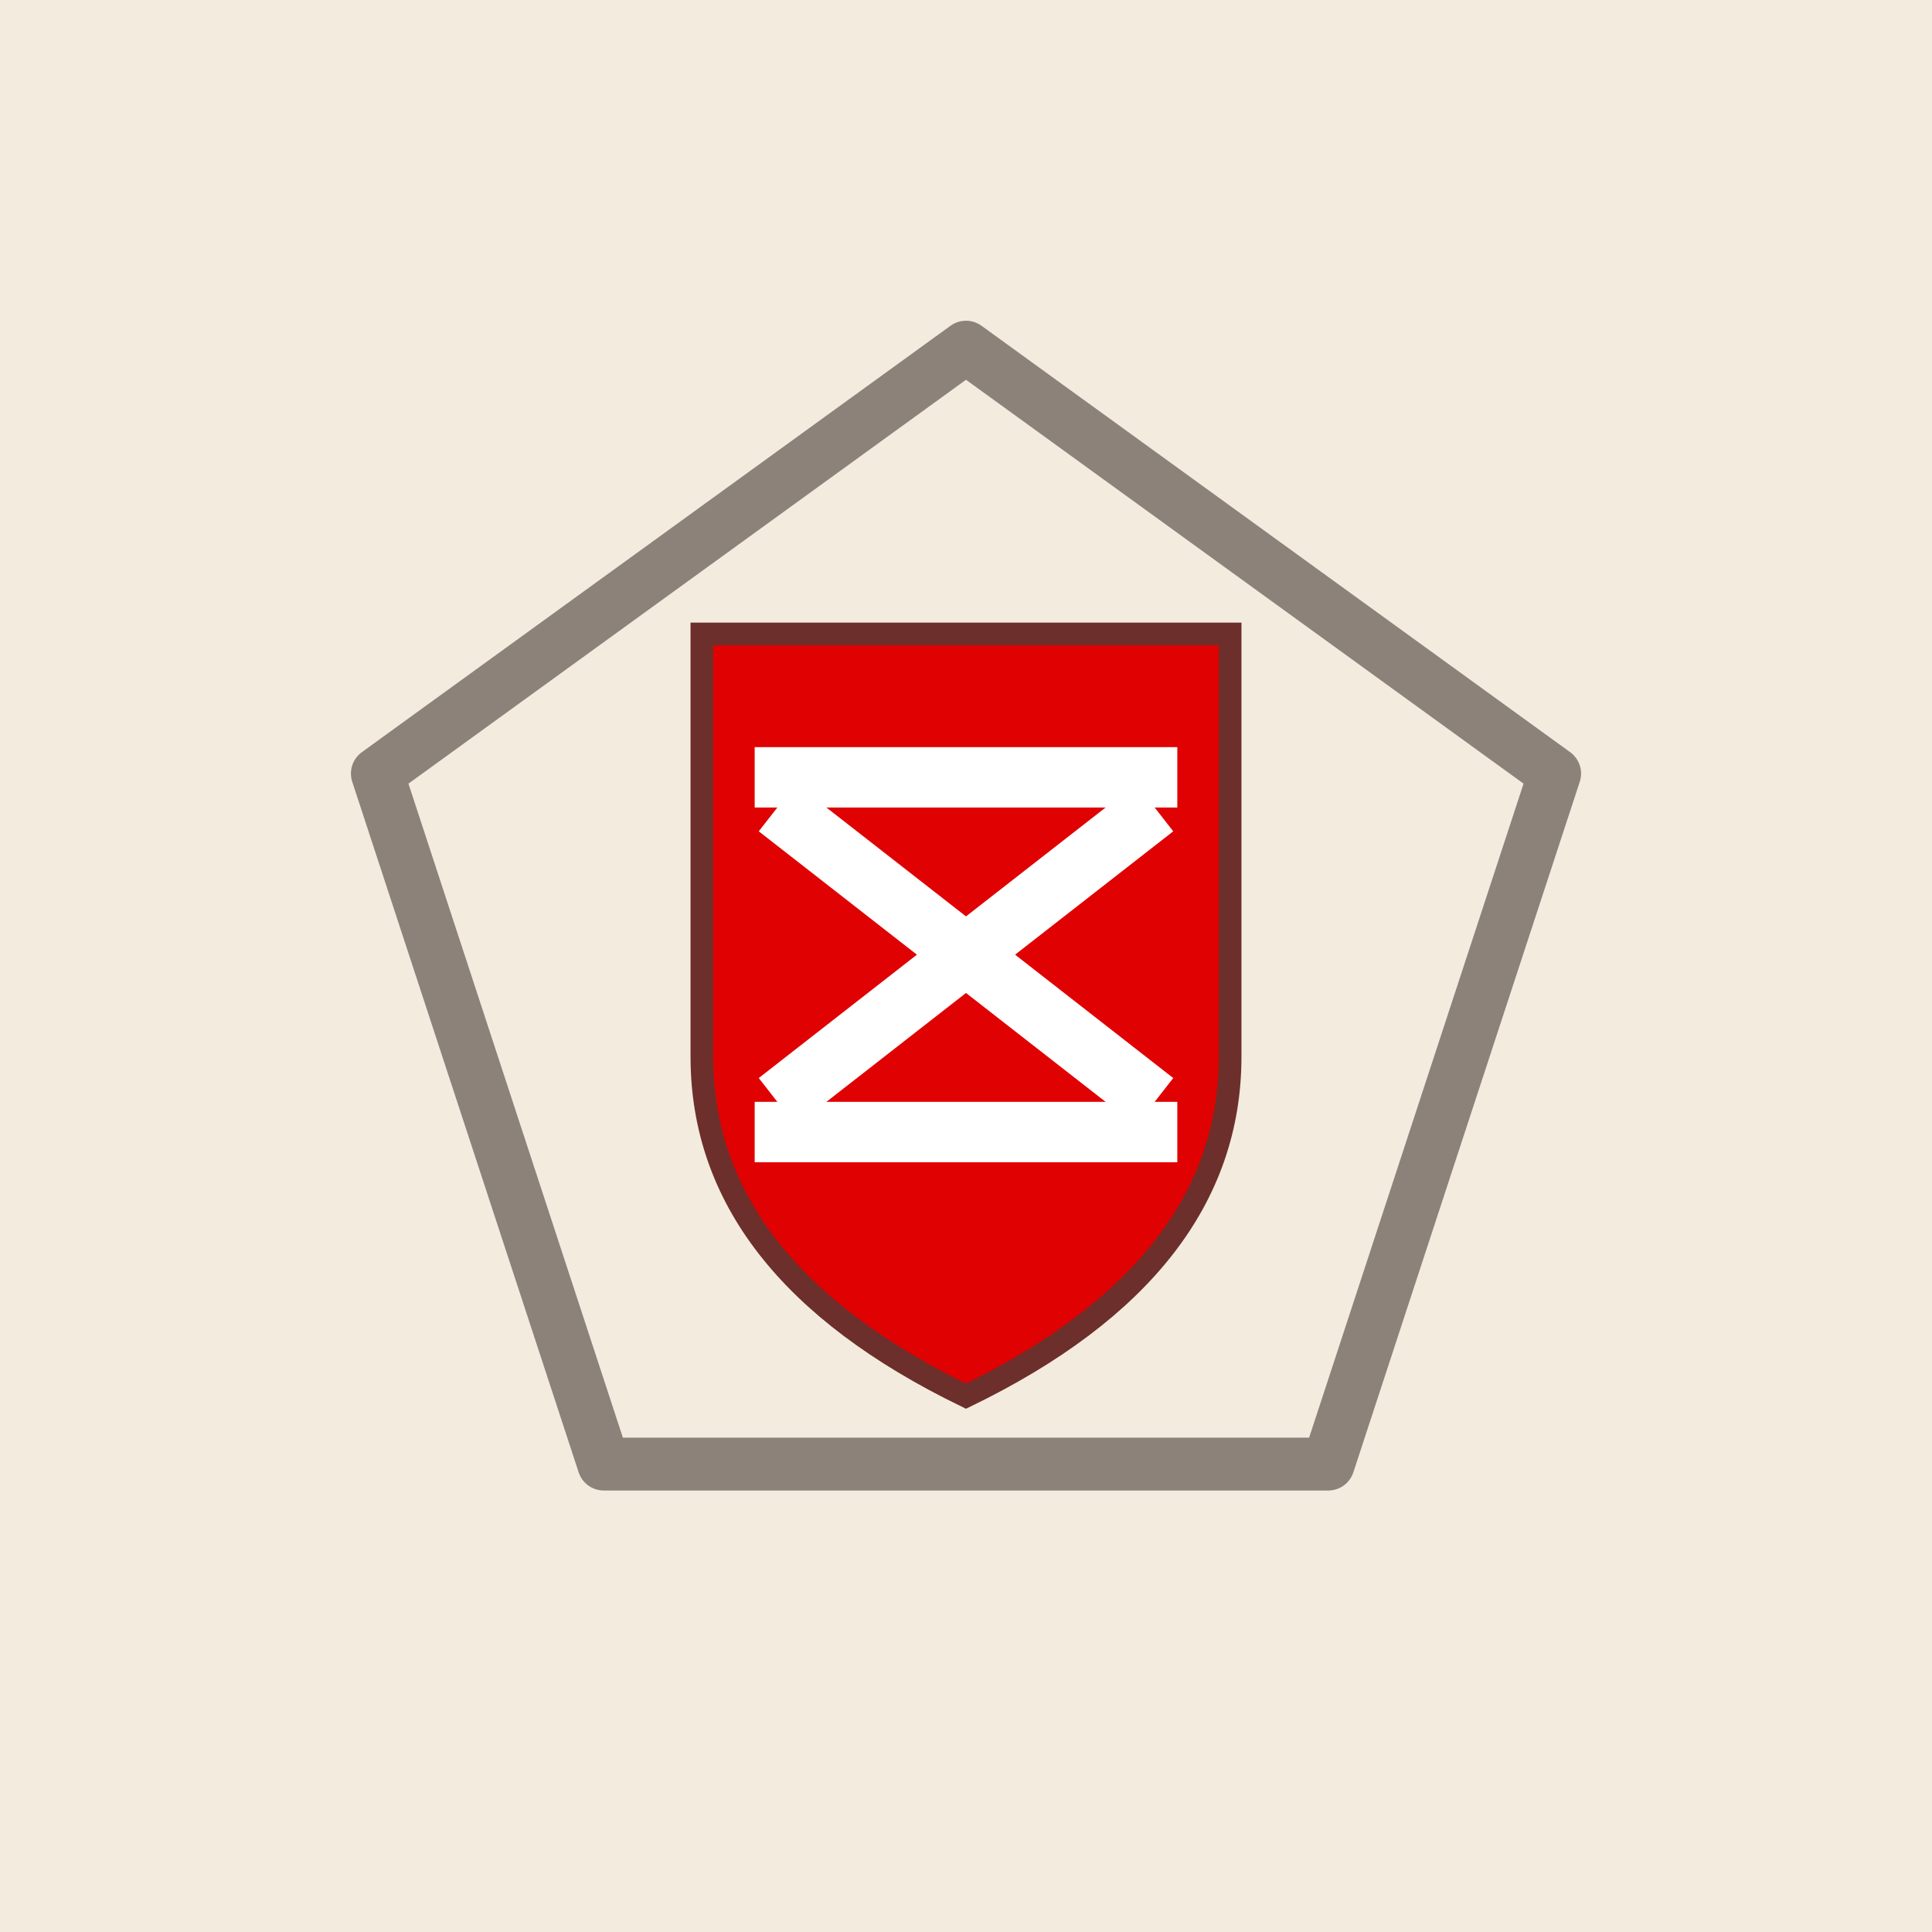
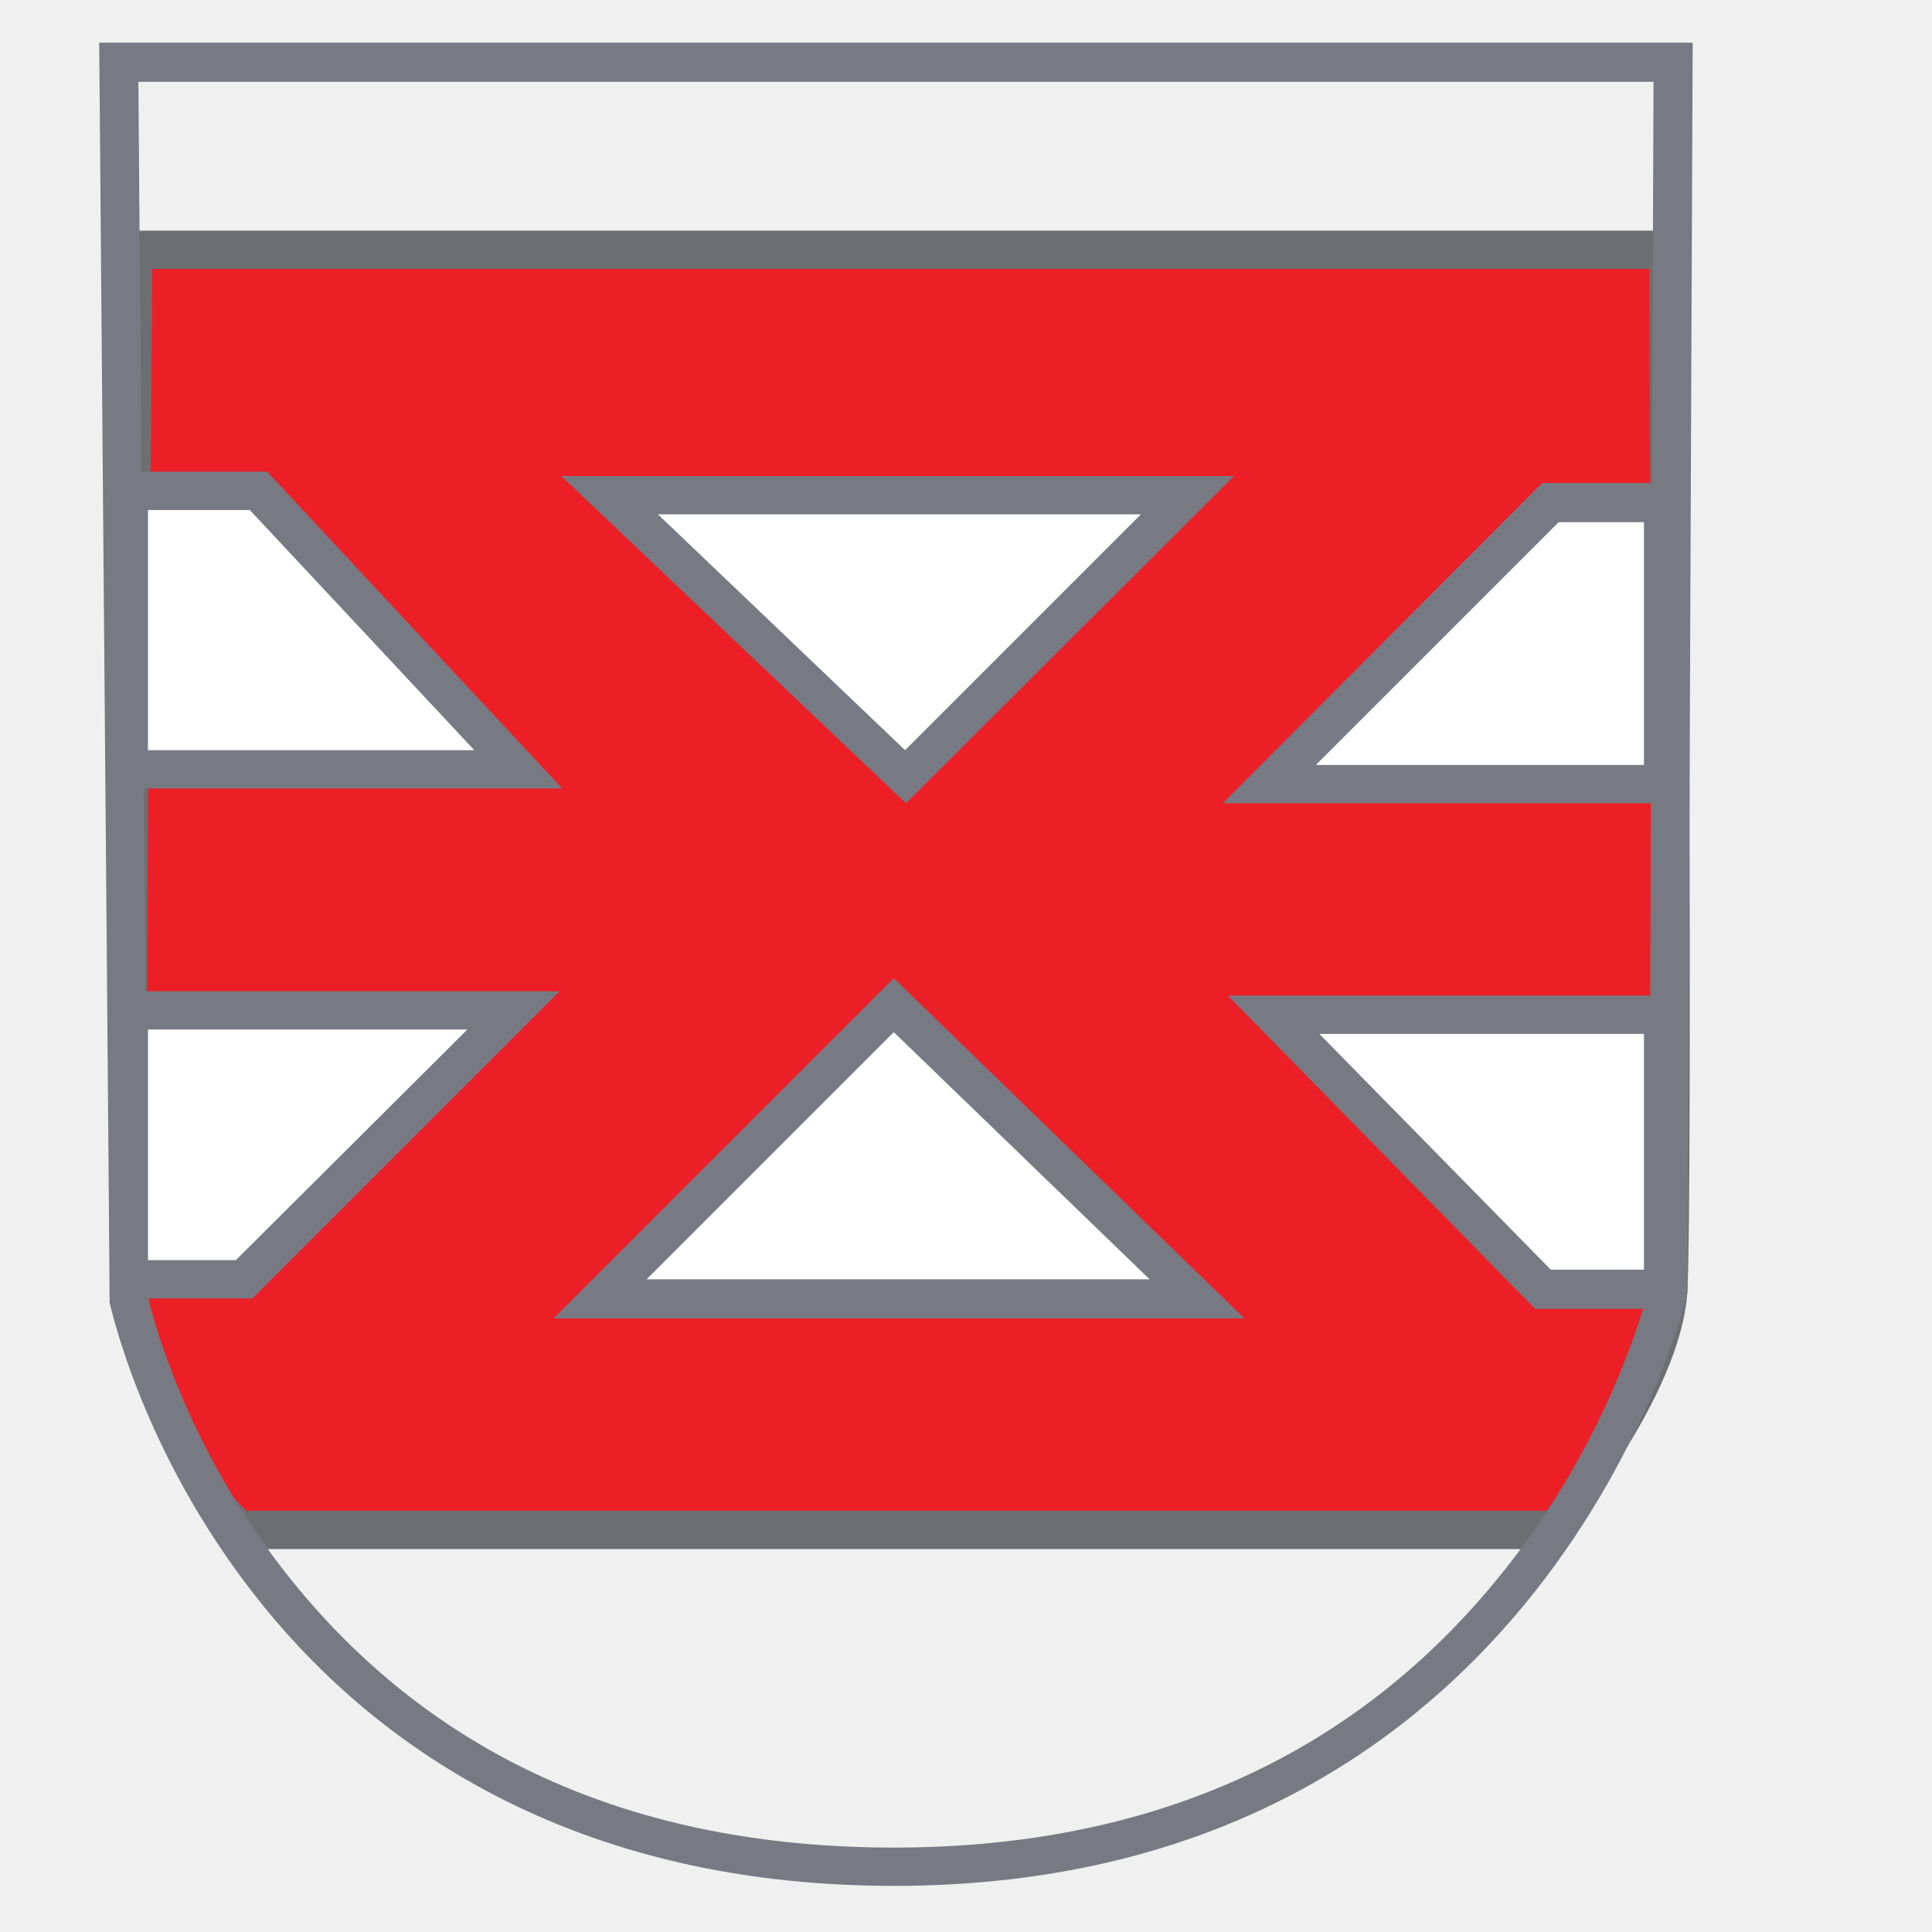
- <svg xmlns="http://www.w3.org/2000/svg" viewBox="0 0 512 512">
-   <rect width="512" height="512" fill="#F3EBDE" />
-   <polygon points="256,92 412,205 352,388 160,388 100,205" fill="none" stroke="#8D827A" stroke-width="14" stroke-linejoin="round" />
-   <path d="M186 168 H326 V280 Q326 336 256 370 Q186 336 186 280 Z" fill="#E00102" stroke="#6C2F2B" stroke-width="6" />
-   <g fill="none" stroke="#FFFFFF" stroke-width="16" stroke-linecap="butt">
-     <path d="M200 206 H312" />
-     <path d="M200 300 H312" />
-     <path d="M206 214 L306 292" />
-     <path d="M306 214 L206 292" />
-   </g>
+ <svg xmlns="http://www.w3.org/2000/svg" viewBox="288.8 65.9 22.2 22.2">
+   <path fill="#FFFFFF" fill-rule="nonzero" d="M291.63 83.26L306.57 83.26C306.84 82.93 307.71 81.64 307.75 80.7C307.8 79.65 307.76 70.53 307.75 68.99L290.55 68.99C290.54 70.52 290.45 79.52 290.5 80.82C290.54 81.98 291.37 83.02 291.63 83.26M306.64 83.7L291.69 83.7L291.63 83.65C291.57 83.6 290.2 82.28 290.14 80.76C290.09 79.34 290.11 69.2 290.11 68.77L290.11 68.55L308.19 68.55L308.19 68.77C308.19 69.21 308.25 79.57 308.19 80.72C308.13 81.95 306.76 83.56 306.7 83.62L306.64 83.7" />
+   <path fill="#EC1F27" fill-rule="nonzero" d="M290.33 68.77L307.97 68.77C307.97 68.77 308.02 79.55 307.97 80.72C307.91 81.88 306.53 83.48 306.53 83.48L291.77 83.48C291.77 83.48 290.33 82.26 290.28 80.82C290.22 79.39 290.33 68.77 290.33 68.77" />
+   <path fill="#6D6E71" fill-rule="nonzero" d="M291.63 83.26L306.57 83.26C306.84 82.93 307.71 81.64 307.75 80.7C307.8 79.65 307.76 70.53 307.75 68.99L290.55 68.99C290.54 70.52 290.45 79.52 290.5 80.82C290.54 81.98 291.37 83.02 291.63 83.26M306.64 83.7L291.69 83.7L291.63 83.65C291.57 83.6 290.2 82.28 290.14 80.76C290.09 79.34 290.11 69.2 290.11 68.77L290.11 68.55L308.19 68.55L308.19 68.77C308.19 69.21 308.25 79.57 308.19 80.72C308.13 81.95 306.76 83.56 306.7 83.62L306.64 83.7" />
+   <path fill="#FFFFFF" fill-rule="nonzero" d="M290.28 71.54L291.77 71.54L294.76 74.74L290.28 74.74L290.28 71.54" />
+   <path fill="#777A82" fill-rule="nonzero" d="M290.5 74.52L294.25 74.52L291.67 71.76L290.5 71.76L290.5 74.52M295.26 74.96L290.06 74.96L290.06 71.32L291.87 71.32L295.26 74.96" />
+   <path fill="#FFFFFF" fill-rule="nonzero" d="M295.81 71.59L302.44 71.59L299.21 74.82L295.81 71.59" />
+   <path fill="#777A82" fill-rule="nonzero" d="M296.36 71.81L299.2 74.52L301.91 71.81L296.36 71.81M299.21 75.13L295.25 71.37L302.98 71.37L299.21 75.13" />
+   <path fill="#FFFFFF" fill-rule="nonzero" d="M299.07 77.45L295.7 80.82L302.55 80.82L299.07 77.45" />
+   <path fill="#777A82" fill-rule="nonzero" d="M296.23 80.6L302.01 80.6L299.07 77.76L296.23 80.6M303.1 81.05L295.16 81.05L299.07 77.14L303.1 81.05" />
+   <path fill="#FFFFFF" fill-rule="nonzero" d="M290.28 77.51L290.28 80.6L291.6 80.6L294.7 77.51L290.28 77.51" />
+   <path fill="#777A82" fill-rule="nonzero" d="M290.5 80.38L291.51 80.38L294.17 77.73L290.5 77.73L290.5 80.38M291.7 80.82L290.06 80.82L290.06 77.29L295.23 77.29L291.7 80.82" />
+   <path fill="#FFFFFF" fill-rule="nonzero" d="M303.38 74.91L306.62 71.67L307.91 71.67L307.91 74.91L303.38 74.91" />
+   <path fill="#777A82" fill-rule="nonzero" d="M303.92 74.69L307.69 74.69L307.69 71.9L306.71 71.9L303.92 74.69M308.14 75.13L302.85 75.13L306.52 71.45L308.14 71.45L308.14 75.13" />
+   <path fill="#FFFFFF" fill-rule="nonzero" d="M303.55 77.56L308.02 77.56L308.02 80.72L306.64 80.72L303.55 77.56" />
+   <path fill="#777A82" fill-rule="nonzero" d="M306.62 80.49L307.69 80.49L307.69 77.78L303.96 77.78L306.62 80.49M308.13 80.94L306.44 80.94L302.91 77.34L308.13 77.34L308.13 80.94" />
+   <path fill="#777A82" fill-rule="nonzero" d="M290.5 80.8C290.54 80.99 290.92 82.49 292.08 83.97C293.72 86.06 296.07 87.13 299.07 87.13C302.07 87.13 304.44 86.04 306.12 83.9C307.3 82.4 307.7 80.89 307.75 80.69L307.8 66.84L290.39 66.84L290.5 80.8M299.07 87.57C295.15 87.57 292.91 85.75 291.72 84.22C290.43 82.57 290.08 80.94 290.06 80.87L290.06 80.83L289.94 66.39L308.25 66.39L308.19 80.76C308.17 80.83 306.57 87.57 299.07 87.57" />
</svg>
